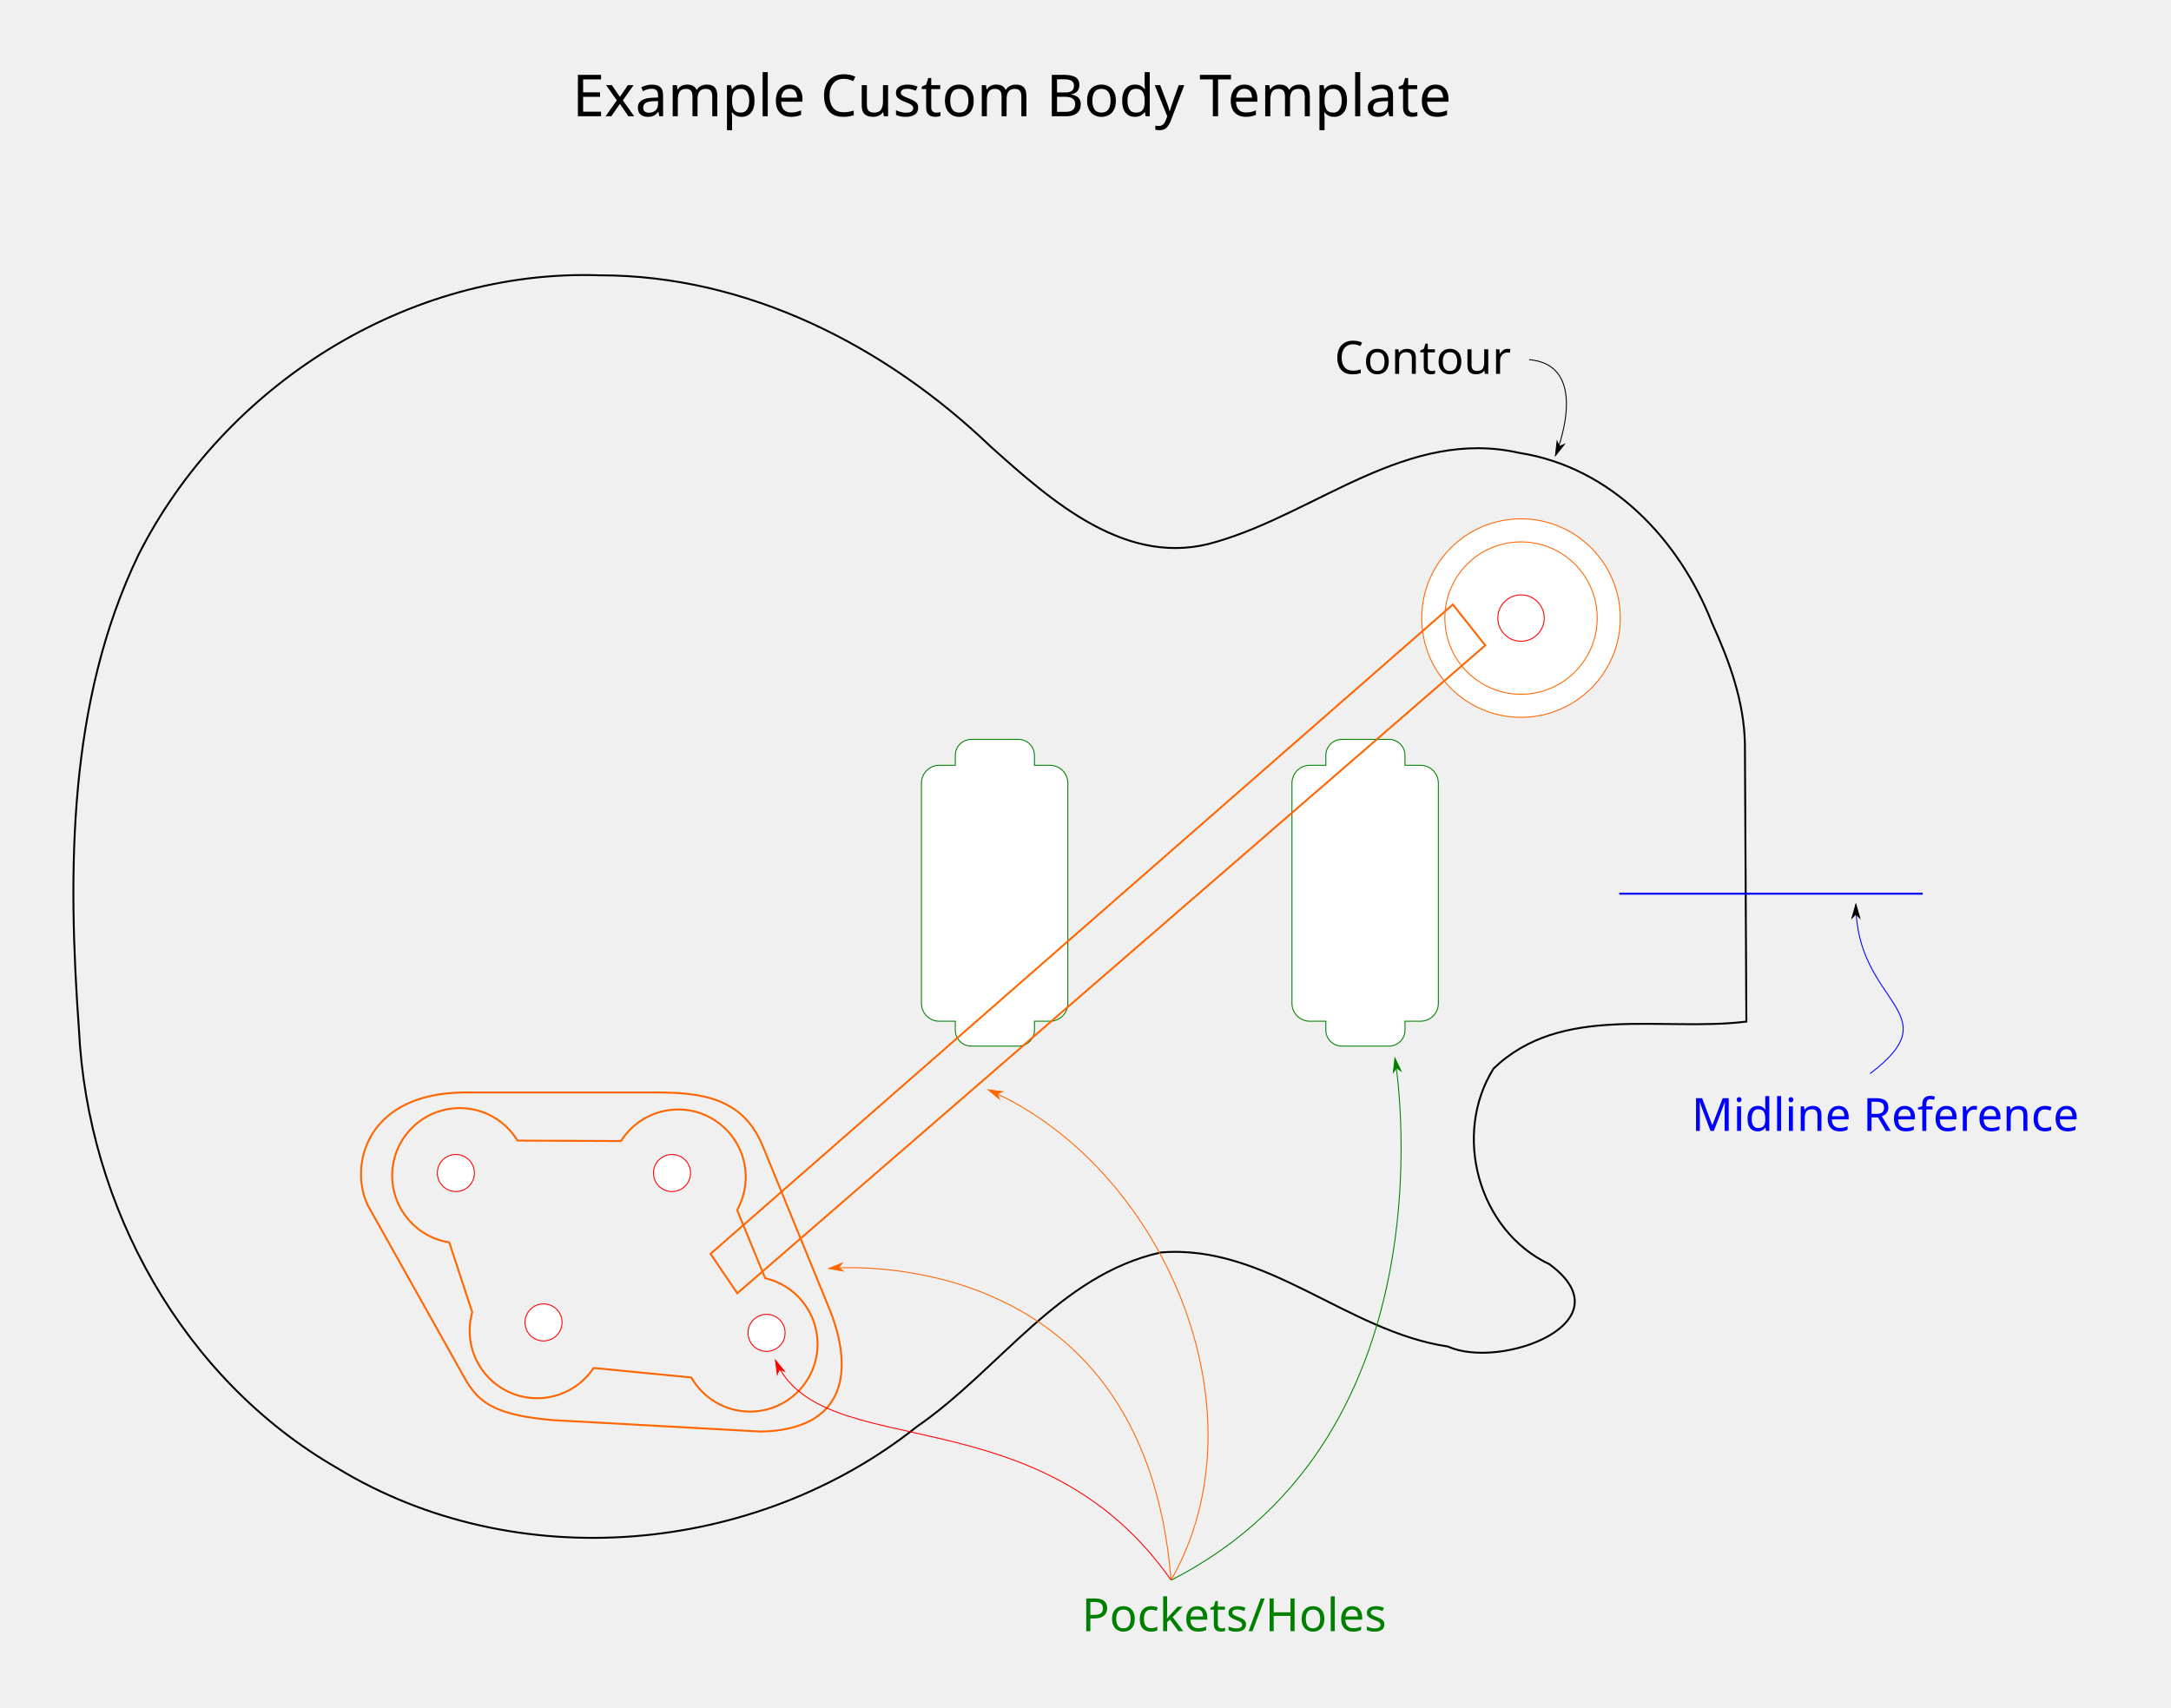
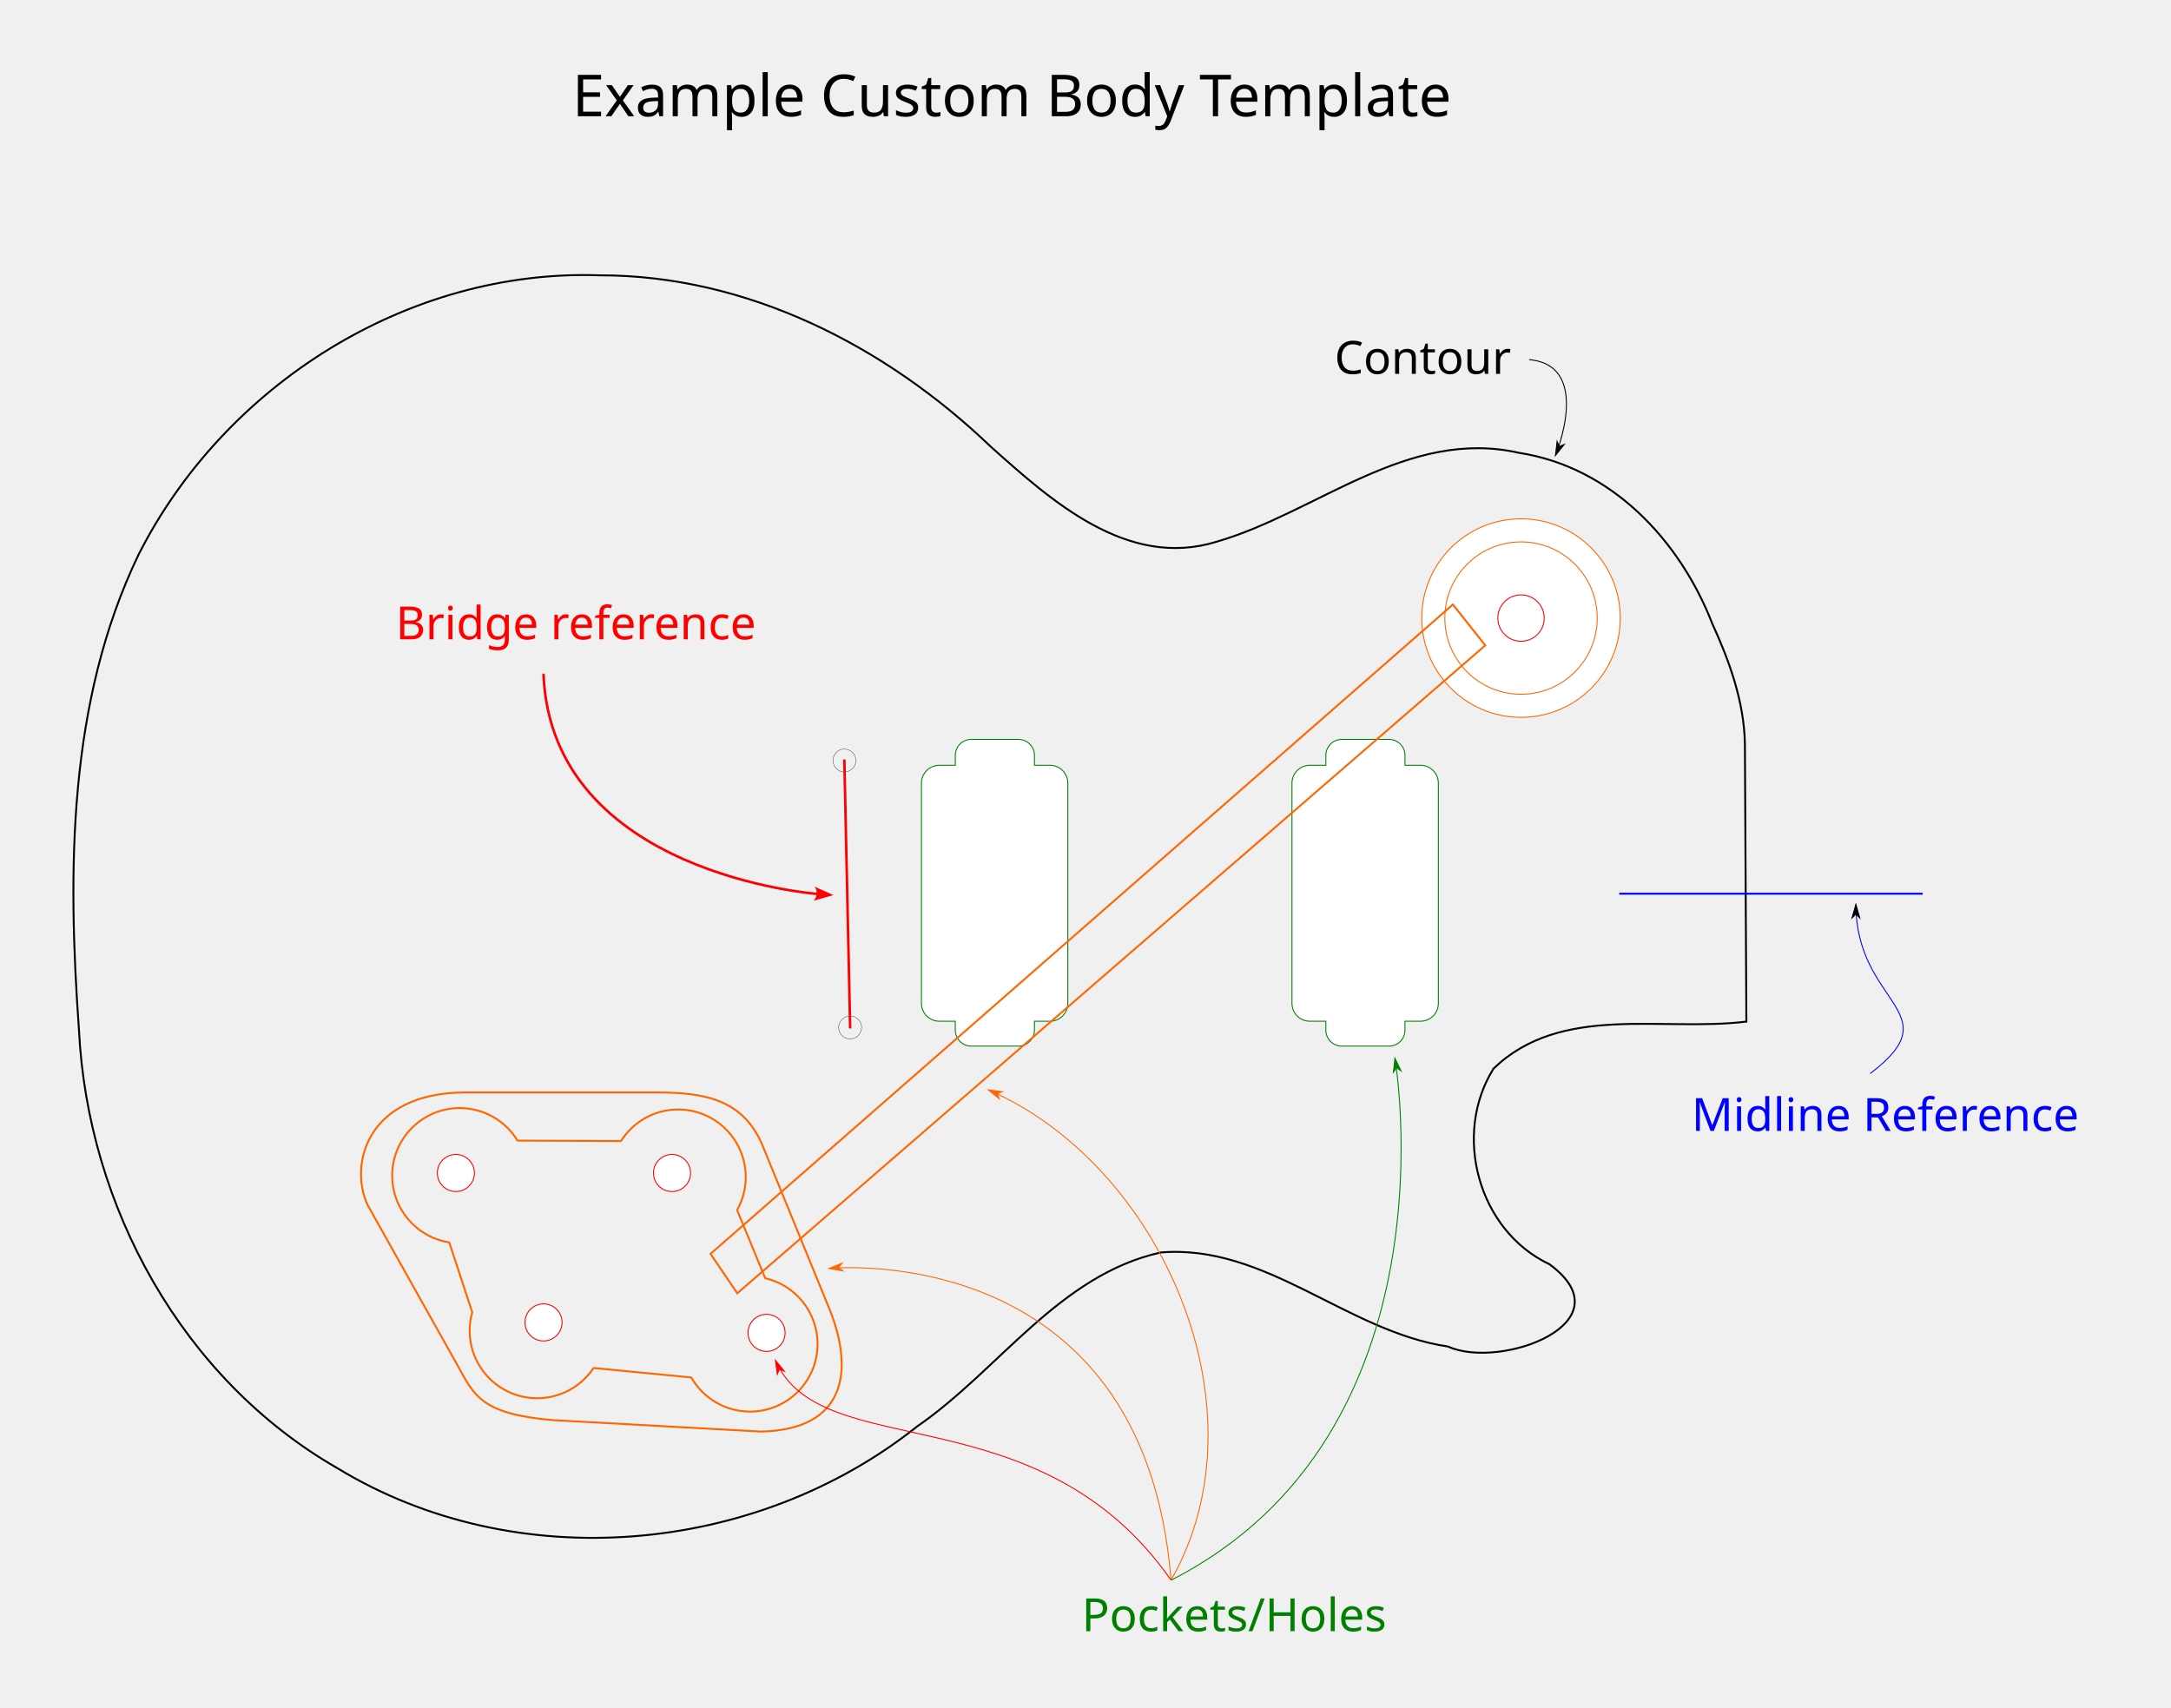
<svg xmlns="http://www.w3.org/2000/svg" width="601.52mm" height="473.169mm" viewBox="0 0 2273.461 1788.355" version="1.1" id="svg38">
  <defs id="defs42">
+     <marker style="overflow:visible" id="ConcaveTriangle" refX="0" refY="0" orient="auto-start-reverse" markerWidth="1" markerHeight="1" viewBox="0 0 1 1" preserveAspectRatio="xMidYMid">
+       <path transform="scale(0.7)" d="M -2,-4 9,0 -2,4 c 2,-2.33 2,-5.66 0,-8 z" style="fill:context-stroke;fill-rule:evenodd;stroke:none" id="path7" />
+     </marker>
    <marker style="overflow:visible" id="marker4433" refX="0" refY="0" orient="auto">
      <path transform="matrix(-0.8,0,0,-0.8,-10,0)" style="fill:#008000;fill-opacity:1;fill-rule:evenodd;stroke:#008000;stroke-width:1pt;stroke-opacity:1" d="M 0,0 5,-5 -12.5,0 5,5 Z" id="path4431" />
    </marker>
    <marker orient="auto" refY="0" refX="0" id="marker2245" style="overflow:visible">
      <path id="path2243" d="M 0,0 5,-5 -12.5,0 5,5 Z" style="fill:#ff0000;fill-opacity:1;fill-rule:evenodd;stroke:#ff0000;stroke-width:1pt;stroke-opacity:1" transform="matrix(-0.8,0,0,-0.8,-10,0)" />
    </marker>
    <marker style="overflow:visible" id="marker2193" refX="0" refY="0" orient="auto">
      <path transform="matrix(-0.8,0,0,-0.8,-10,0)" style="fill:#ff6600;fill-opacity:1;fill-rule:evenodd;stroke:#ff6600;stroke-width:1pt;stroke-opacity:1" d="M 0,0 5,-5 -12.5,0 5,5 Z" id="path2191" />
    </marker>
    <marker orient="auto" refY="0" refX="0" id="marker2147" style="overflow:visible">
      <path id="path2145" d="M 0,0 5,-5 -12.5,0 5,5 Z" style="fill:#ff6600;fill-opacity:1;fill-rule:evenodd;stroke:#ff6600;stroke-width:1pt;stroke-opacity:1" transform="matrix(-0.8,0,0,-0.8,-10,0)" />
    </marker>
    <marker orient="auto" refY="0" refX="0" id="Arrow1Lend" style="overflow:visible">
      <path id="path855" d="M 0,0 5,-5 -12.5,0 5,5 Z" style="fill:#000000;fill-opacity:1;fill-rule:evenodd;stroke:#000000;stroke-width:1pt;stroke-opacity:1" transform="matrix(-0.8,0,0,-0.8,-10,0)" />
    </marker>
    <marker style="overflow:visible" id="marker5376" refX="0" refY="0" orient="auto">
      <path transform="matrix(-0.8,0,0,-0.8,-10,0)" style="fill:#000000;fill-opacity:1;fill-rule:evenodd;stroke:#000000;stroke-width:1pt;stroke-opacity:1" d="M 0,0 5,-5 -12.5,0 5,5 Z" id="path5374" />
    </marker>
    <marker orient="auto" refY="0" refX="0" id="Arrow1Lstart" style="overflow:visible">
      <path id="path852" d="M 0,0 5,-5 -12.5,0 5,5 Z" style="fill:#008000;fill-opacity:1;fill-rule:evenodd;stroke:#008000;stroke-width:1pt;stroke-opacity:1" transform="matrix(0.8,0,0,0.8,10,0)" />
    </marker>
+     <clipPath clipPathUnits="userSpaceOnUse" id="clipPath1666">
+       <path d="M 0,0 V 14670 H 11002 V 0 Z" id="path1666" />
+     </clipPath>
+     <clipPath clipPathUnits="userSpaceOnUse" id="clipPath1664">
+       <path d="M 0,0 V 14670 H 11002 V 0 Z" id="path1664" />
+     </clipPath>
+     <clipPath clipPathUnits="userSpaceOnUse" id="clipPath1668">
+       <path d="M 0,0 V 14670 H 11002 V 0 Z" id="path1668" />
+     </clipPath>
+     <clipPath clipPathUnits="userSpaceOnUse" id="clipPath1442">
+       <path d="M 0,0 V 14670 H 11002 V 0 Z" id="path1442" />
+     </clipPath>
+     <clipPath clipPathUnits="userSpaceOnUse" id="clipPath1444">
+       <path d="M 0,0 V 14670 H 11002 V 0 Z" id="path1444" />
+     </clipPath>
+     <clipPath clipPathUnits="userSpaceOnUse" id="clipPath1630">
+       <path d="M 0,0 V 14670 H 11002 V 0 Z" id="path1630" />
+     </clipPath>
+     <clipPath clipPathUnits="userSpaceOnUse" id="clipPath1626">
+       <path d="M 0,0 V 14670 H 11002 V 0 Z" id="path1626" />
+     </clipPath>
  </defs>
  <path style="clip-rule:evenodd;fill:none;fill-rule:evenodd;stroke:#000000;stroke-width:2;stroke-linecap:round;stroke-miterlimit:4;stroke-dasharray:none" d="m 1827.252,778.942 c 0.517,96.985 1.033,193.97 1.55,290.955 -88.299,10.929 -193.819,-19.204 -264.782,49.229 -43.269,69.102 -16.01,169.734 58.582,204.909 83.239,61.199 -51.349,111.007 -106.267,86.167 -105.903,-15.663 -190.283,-107.485 -300.66,-98.531 -106.545,23.533 -169.475,123.216 -255.403,182.326 -169.518,134.851 -420.302,157.098 -606.811,43.687 C 191.048,1444.423 91.771,1263.698 82.695,1078.526 70.673,911.889 71.109,734.702 144.939,581.197 234.765,403.276 427.256,281.333 628.009,288.34 c 154.485,-0.173 299.413,74.033 409.271,179.231 63.98,57.219 143.364,128.545 236.634,99.807 105.66,-30.679 199.766,-119.654 317.108,-93.082 96.42,15.045 167.849,91.054 202.078,178.823 18.093,39.59 33.317,81.823 34.151,125.824 z" id="contour" />
  <path style="fill:none;stroke:#0000ff;stroke-width:2;stroke-linecap:butt;stroke-linejoin:miter;stroke-miterlimit:4;stroke-dasharray:none;stroke-opacity:1" d="m 1695.649,935.972 h 317.773" id="midline" />
  <path style="opacity:1;fill:#ffffff;fill-opacity:1;stroke:#008000;stroke-width:2;stroke-linecap:round;stroke-linejoin:bevel;stroke-miterlimit:4;stroke-dasharray:none;stroke-dashoffset:0;stroke-opacity:1;paint-order:stroke fill markers" d="m 1017.175,774.854 c -9.021,0 -16.283,7.263 -16.283,16.283 v 10.838 h -17.211 c -10.113,0 -18.254,8.141 -18.254,18.254 v 230.519 c 0,10.113 8.141,18.254 18.254,18.254 h 17.211 v 9.795 c 0,9.021 7.263,16.281 16.283,16.281 h 49.316 c 9.021,0 16.281,-7.261 16.281,-16.281 v -9.795 h 16.689 c 10.113,0 18.254,-8.141 18.254,-18.254 V 820.229 c 0,-10.113 -8.141,-18.254 -18.254,-18.254 h -16.689 v -10.838 c 0,-9.021 -7.261,-16.283 -16.281,-16.283 z" id="h7_0_3000" />
  <path id="h8_0_3000" d="m 1405.199,774.854 c -9.021,0 -16.283,7.263 -16.283,16.283 v 10.838 h -17.211 c -10.113,0 -18.254,8.141 -18.254,18.254 v 230.519 c 0,10.113 8.141,18.254 18.254,18.254 h 17.211 v 9.795 c 0,9.021 7.263,16.281 16.283,16.281 h 49.316 c 9.021,0 16.281,-7.261 16.281,-16.281 v -9.795 h 16.689 c 10.113,0 18.254,-8.141 18.254,-18.254 V 820.229 c 0,-10.113 -8.141,-18.254 -18.254,-18.254 h -16.689 v -10.838 c 0,-9.021 -7.261,-16.283 -16.281,-16.283 z" style="opacity:1;fill:#ffffff;fill-opacity:1;stroke:#008000;stroke-width:2;stroke-linecap:round;stroke-linejoin:bevel;stroke-miterlimit:4;stroke-dasharray:none;stroke-dashoffset:0;stroke-opacity:1;paint-order:stroke fill markers" />
  <path style="opacity:1;fill:#ffffff;fill-opacity:1;stroke:#ff6600;stroke-width:2;stroke-linecap:round;stroke-linejoin:bevel;stroke-miterlimit:4;stroke-dasharray:none;stroke-dashoffset:0;stroke-opacity:1;paint-order:stroke fill markers" d="M 1696.254,647.298 A 103.444,103.444 0 0 1 1592.811,750.742 103.444,103.444 0 0 1 1489.367,647.298 103.444,103.444 0 0 1 1592.811,543.855 103.444,103.444 0 0 1 1696.254,647.298 Z" id="hb6_3800_1000" />
  <path style="opacity:1;fill:#ffffff;fill-opacity:1;stroke:#ff6600;stroke-width:2;stroke-linecap:round;stroke-linejoin:bevel;stroke-miterlimit:4;stroke-dasharray:none;stroke-dashoffset:0;stroke-opacity:1;paint-order:stroke fill markers" d="m 1672.099,647.298 a 79.288,79.288 0 0 1 -79.288,79.288 79.288,79.288 0 0 1 -79.288,-79.288 79.288,79.288 0 0 1 79.288,-79.288 79.288,79.288 0 0 1 79.288,79.288 z" id="hb4_0_5000" />
  <path style="opacity:1;fill:#ffffff;fill-opacity:1;stroke:#ff0000;stroke-width:2;stroke-linecap:round;stroke-linejoin:bevel;stroke-miterlimit:4;stroke-dasharray:none;stroke-dashoffset:0;stroke-opacity:1;paint-order:stroke fill markers" d="m 1616.597,647.298 a 23.787,23.787 0 0 1 -23.787,23.787 23.787,23.787 0 0 1 -23.787,-23.787 23.787,23.787 0 0 1 23.787,-23.787 23.787,23.787 0 0 1 23.787,23.787 z" id="ht5_0_1000" />
  <path style="fill:none;stroke:#ff6600;stroke-width:2;stroke-linecap:butt;stroke-linejoin:miter;stroke-miterlimit:4;stroke-dasharray:none;stroke-opacity:1" d="m 1521.451,633.1 -777.396,680.037 28.028,41.304 783.296,-678.562 z" id="hb3_0_1000" />
  <path style="fill:none;stroke:#ff6600;stroke-width:2;stroke-linecap:butt;stroke-linejoin:miter;stroke-miterlimit:4;stroke-dasharray:none;stroke-opacity:1" d="M 486.133,1144.104 H 690.055 c 45.34,0.437 88.305,5.755 109.002,56.848 l 70.408,172.108 c 24.381,62.378 16.695,124.192 -72.494,126.212 l -218.003,-11.995 c -75.933,-6.524 -82.442,-26.163 -100.135,-57.891 l -93.877,-167.414 c -19.553,-41.913 -1.115,-117.169 101.178,-117.868 z" id="hb2_3800_1000" />
  <path style="opacity:1;fill:none;fill-opacity:1;stroke:#ff6600;stroke-width:2;stroke-linecap:round;stroke-linejoin:bevel;stroke-miterlimit:4;stroke-dasharray:none;stroke-dashoffset:0;stroke-opacity:1;paint-order:stroke fill markers" d="m 481.481,1160.462 a 70.806,70.806 0 0 0 -70.807,70.807 70.806,70.806 0 0 0 59.799,69.857 l 24.055,73.207 a 70.806,70.806 0 0 0 -2.721,19.199 70.806,70.806 0 0 0 70.807,70.807 70.806,70.806 0 0 0 58.969,-31.689 l 102.352,9.943 a 70.806,70.806 0 0 0 61.424,35.76 70.806,70.806 0 0 0 70.807,-70.807 70.806,70.806 0 0 0 -54.846,-68.912 l -29.412,-71.359 a 70.806,70.806 0 0 0 9.027,-34.531 70.806,70.806 0 0 0 -70.807,-70.807 70.806,70.806 0 0 0 -59.809,33.059 l -108.381,-0.459 a 70.806,70.806 0 0 0 -60.457,-34.074 z" id="hb1_0_5000" />
  <path style="opacity:1;fill:#ffffff;fill-opacity:1;stroke:#ff0000;stroke-width:2;stroke-linecap:round;stroke-linejoin:bevel;stroke-miterlimit:4;stroke-dasharray:none;stroke-dashoffset:0;stroke-opacity:1;paint-order:stroke fill markers" d="m 496.287,1228.471 a 18.898,18.898 0 0 1 -18.898,18.898 18.898,18.898 0 0 1 -18.898,-18.898 18.898,18.898 0 0 1 18.898,-18.898 18.898,18.898 0 0 1 18.898,18.898 z" id="ht4_0_1000" />
  <path style="opacity:1;fill:#ffffff;fill-opacity:1;stroke:#ff0000;stroke-width:2;stroke-linecap:round;stroke-linejoin:bevel;stroke-miterlimit:4;stroke-dasharray:none;stroke-dashoffset:0;stroke-opacity:1;paint-order:stroke fill markers" d="m 722.635,1228.471 a 18.898,18.898 0 0 1 -18.898,18.898 18.898,18.898 0 0 1 -18.898,-18.898 18.898,18.898 0 0 1 18.898,-18.898 18.898,18.898 0 0 1 18.898,18.898 z" id="ht3_0_1000" />
  <path style="opacity:1;fill:#ffffff;fill-opacity:1;stroke:#ff0000;stroke-width:2;stroke-linecap:round;stroke-linejoin:bevel;stroke-miterlimit:4;stroke-dasharray:none;stroke-dashoffset:0;stroke-opacity:1;paint-order:stroke fill markers" d="m 588.077,1384.932 a 18.898,18.898 0 0 1 -18.898,18.898 18.898,18.898 0 0 1 -18.898,-18.898 18.898,18.898 0 0 1 18.898,-18.898 18.898,18.898 0 0 1 18.898,18.898 z" id="ht2_0_1000" />
  <path style="opacity:1;fill:#ffffff;fill-opacity:1;stroke:#ff0000;stroke-width:2;stroke-linecap:round;stroke-linejoin:bevel;stroke-miterlimit:4;stroke-dasharray:none;stroke-dashoffset:0;stroke-opacity:1;paint-order:stroke fill markers" d="m 821.641,1395.885 a 18.898,18.898 0 0 1 -18.898,18.898 18.898,18.898 0 0 1 -18.898,-18.898 18.898,18.898 0 0 1 18.898,-18.898 18.898,18.898 0 0 1 18.898,18.898 z" id="ht1_0_1000" />
  <text xml:space="preserve" style="font-style:normal;font-variant:normal;font-weight:normal;font-stretch:normal;font-size:48px;line-height:1.25;font-family:sans-serif;-inkscape-font-specification:'sans-serif, Normal';font-variant-ligatures:normal;font-variant-caps:normal;font-variant-numeric:normal;font-feature-settings:normal;text-align:start;letter-spacing:0px;word-spacing:0px;writing-mode:lr-tb;text-anchor:start;fill:#000000;fill-opacity:1;stroke:none;stroke-width:1" x="1397.497" y="391.528" id="text836">
    <tspan id="tspan834" x="1397.497" y="391.528" style="font-style:normal;font-variant:normal;font-weight:normal;font-stretch:normal;font-size:48px;font-family:sans-serif;-inkscape-font-specification:'sans-serif, Normal';font-variant-ligatures:normal;font-variant-caps:normal;font-variant-numeric:normal;font-feature-settings:normal;text-align:start;writing-mode:lr-tb;text-anchor:start;stroke-width:1">Contour</tspan>
  </text>
  <path style="fill:none;stroke:#000000;stroke-width:1px;stroke-linecap:butt;stroke-linejoin:miter;stroke-opacity:1;marker-end:url(#Arrow1Lend)" d="m 1601.355,376.682 c 66.805,5.845 27.557,100.208 27.557,100.208" id="path850" />
  <text id="text844" y="1184.386" x="1771.425" style="font-style:normal;font-variant:normal;font-weight:normal;font-stretch:normal;font-size:48px;line-height:1.25;font-family:sans-serif;-inkscape-font-specification:'sans-serif, Normal';font-variant-ligatures:normal;font-variant-caps:normal;font-variant-numeric:normal;font-feature-settings:normal;text-align:start;letter-spacing:0px;word-spacing:0px;writing-mode:lr-tb;text-anchor:start;fill:#0000ff;fill-opacity:1;stroke:none;stroke-width:1" xml:space="preserve">
    <tspan style="font-style:normal;font-variant:normal;font-weight:normal;font-stretch:normal;font-size:48px;font-family:sans-serif;-inkscape-font-specification:'sans-serif, Normal';font-variant-ligatures:normal;font-variant-caps:normal;font-variant-numeric:normal;font-feature-settings:normal;text-align:start;writing-mode:lr-tb;text-anchor:start;fill:#0000ff;stroke-width:1" y="1184.386" x="1771.425" id="tspan842">Midline Reference</tspan>
  </text>
  <path style="fill:none;stroke:#0000ff;stroke-width:1px;stroke-linecap:butt;stroke-linejoin:miter;stroke-opacity:1;marker-end:url(#marker5376)" d="m 1958.488,1124.275 c 85.54,-64.855 -14.734,-71.438 -15.031,-177.034" id="path5366" />
  <text id="text1674" y="121.753" x="599.28" style="font-style:normal;font-weight:normal;font-size:60.758px;line-height:1.25;font-family:sans-serif;letter-spacing:0px;word-spacing:0px;fill:#000000;fill-opacity:1;stroke:none;stroke-width:1" xml:space="preserve">
    <tspan style="stroke-width:1" y="121.753" x="599.28" id="tspan1672">Example Custom Body Template</tspan>
  </text>
  <text id="text840" y="1708.311" x="1132.848" style="font-style:normal;font-variant:normal;font-weight:normal;font-stretch:normal;font-size:48px;line-height:1.25;font-family:sans-serif;-inkscape-font-specification:'sans-serif, Normal';font-variant-ligatures:normal;font-variant-caps:normal;font-variant-numeric:normal;font-feature-settings:normal;text-align:start;letter-spacing:0px;word-spacing:0px;writing-mode:lr-tb;text-anchor:start;fill:#008000;fill-opacity:1;stroke:none;stroke-width:1" xml:space="preserve">
    <tspan style="font-style:normal;font-variant:normal;font-weight:normal;font-stretch:normal;font-size:48px;font-family:sans-serif;-inkscape-font-specification:'sans-serif, Normal';font-variant-ligatures:normal;font-variant-caps:normal;font-variant-numeric:normal;font-feature-settings:normal;text-align:start;writing-mode:lr-tb;text-anchor:start;fill:#008000;stroke-width:1" y="1708.311" x="1132.848" id="tspan838">Pockets/Holes</tspan>
  </text>
  <path style="fill:none;stroke:#ff0000;stroke-width:1px;stroke-linecap:butt;stroke-linejoin:miter;stroke-opacity:1;marker-end:url(#marker2245)" d="M 1226.339,1654.882 C 1087.625,1456.417 859.92,1535.08 812.115,1424.758" id="path2131" />
  <path style="fill:none;stroke:#ff6600;stroke-width:1px;stroke-linecap:butt;stroke-linejoin:miter;stroke-opacity:1;marker-end:url(#marker2193)" d="m 1226.339,1654.882 c -28.766,-359.569 -358.131,-326.489 -358.131,-326.489" id="path2133" />
  <path style="fill:none;stroke:#ff6600;stroke-width:1px;stroke-linecap:butt;stroke-linejoin:miter;stroke-opacity:1;marker-end:url(#marker2147)" d="m 1226.339,1654.882 c 101.966,-178.979 -9.829,-434.668 -191.291,-513.465" id="path2135" />
  <path style="fill:none;stroke:#008000;stroke-width:1px;stroke-linecap:butt;stroke-linejoin:miter;stroke-opacity:1;marker-end:url(#marker4433)" d="m 1226.339,1654.882 c 302.038,-153.896 234.439,-546.545 234.439,-546.545" id="path2137" />
+   <path id="path1441" d="m 4304.21,11590.8 1.02,-8.6 3.06,-7.7 4.59,-7.1 6.11,-6.1 7.64,-4.6 8.15,-2.5 8.66,-0.6 8.15,1.1 8.15,3 7.13,4.6 6.11,6.1 4.08,7.7 2.55,8.1 1.01,8.2 -1.01,8.6 -3.06,8.2 -4.59,7.1 -6.62,5.6 -7.13,4.6 -8.15,2.5 -8.66,1 -8.15,-1.5 -8.15,-2.5 -7.13,-5.1 -6.11,-6.1 -4.08,-7.2 -3.05,-8.1 z" style="fill:none;stroke:#000000;stroke-width:1.019;stroke-linecap:round;stroke-linejoin:round;stroke-miterlimit:10;stroke-dasharray:none;stroke-opacity:1" transform="matrix(0,-0.3141107,-0.3141107,0,4525.308,2160.453)" clip-path="url(#clipPath1442)" />
+   <path id="path1443" d="m 3414.34,11572 1.02,-8.7 3.05,-8.1 4.59,-7.2 6.11,-5.6 7.13,-4.5 8.15,-2.6 8.66,-1 8.66,1 8.15,3.1 7.13,5.1 5.6,6.1 4.59,7.1 2.55,8.1 1.02,8.7 -1.54,8.2 -3.05,8.1 -4.59,7.1 -6.11,6.2 -7.13,4 -8.15,3.1 -8.66,0.5 -8.66,-1 -7.64,-3.1 -7.13,-4.6 -6.11,-6.1 -4.59,-7.6 -2.54,-8.2 z" style="fill:none;stroke:#000000;stroke-width:1.019;stroke-linecap:round;stroke-linejoin:round;stroke-miterlimit:10;stroke-dasharray:none;stroke-opacity:1" transform="matrix(0,-0.3141107,-0.3141107,0,4525.308,2160.453)" clip-path="url(#clipPath1444)" />
+   <path style="fill:#000000;stroke:#ff0000;stroke-width:2.646;stroke-linecap:round;stroke-linejoin:round;paint-order:markers fill stroke;stroke-dasharray:none" d="M 890.262,1075.972 884.2,796.454" id="bridge" />
+   <text id="text1" y="669.569" x="414.454" style="font-style:normal;font-variant:normal;font-weight:normal;font-stretch:normal;font-size:48px;line-height:1.25;font-family:sans-serif;-inkscape-font-specification:'sans-serif, Normal';font-variant-ligatures:normal;font-variant-caps:normal;font-variant-numeric:normal;font-feature-settings:normal;text-align:start;letter-spacing:0px;word-spacing:0px;writing-mode:lr-tb;text-anchor:start;fill:#ff0000;fill-opacity:1;stroke:none;stroke-width:1" xml:space="preserve">
+     <tspan style="font-style:normal;font-variant:normal;font-weight:normal;font-stretch:normal;font-size:48px;font-family:sans-serif;-inkscape-font-specification:'sans-serif, Normal';font-variant-ligatures:normal;font-variant-caps:normal;font-variant-numeric:normal;font-feature-settings:normal;text-align:start;writing-mode:lr-tb;text-anchor:start;fill:#ff0000;stroke-width:1" y="669.569" x="414.454" id="tspan1">Bridge reference</tspan>
+   </text>
+   <path style="fill:none;stroke:#ff0000;stroke-width:2.646;stroke-linecap:round;stroke-linejoin:round;stroke-dasharray:none;marker-end:url(#ConcaveTriangle);paint-order:markers fill stroke" d="m 569.18,706.652 c 8.944,209.35 286.985,229.561 286.985,229.561" id="path1" />
</svg>
